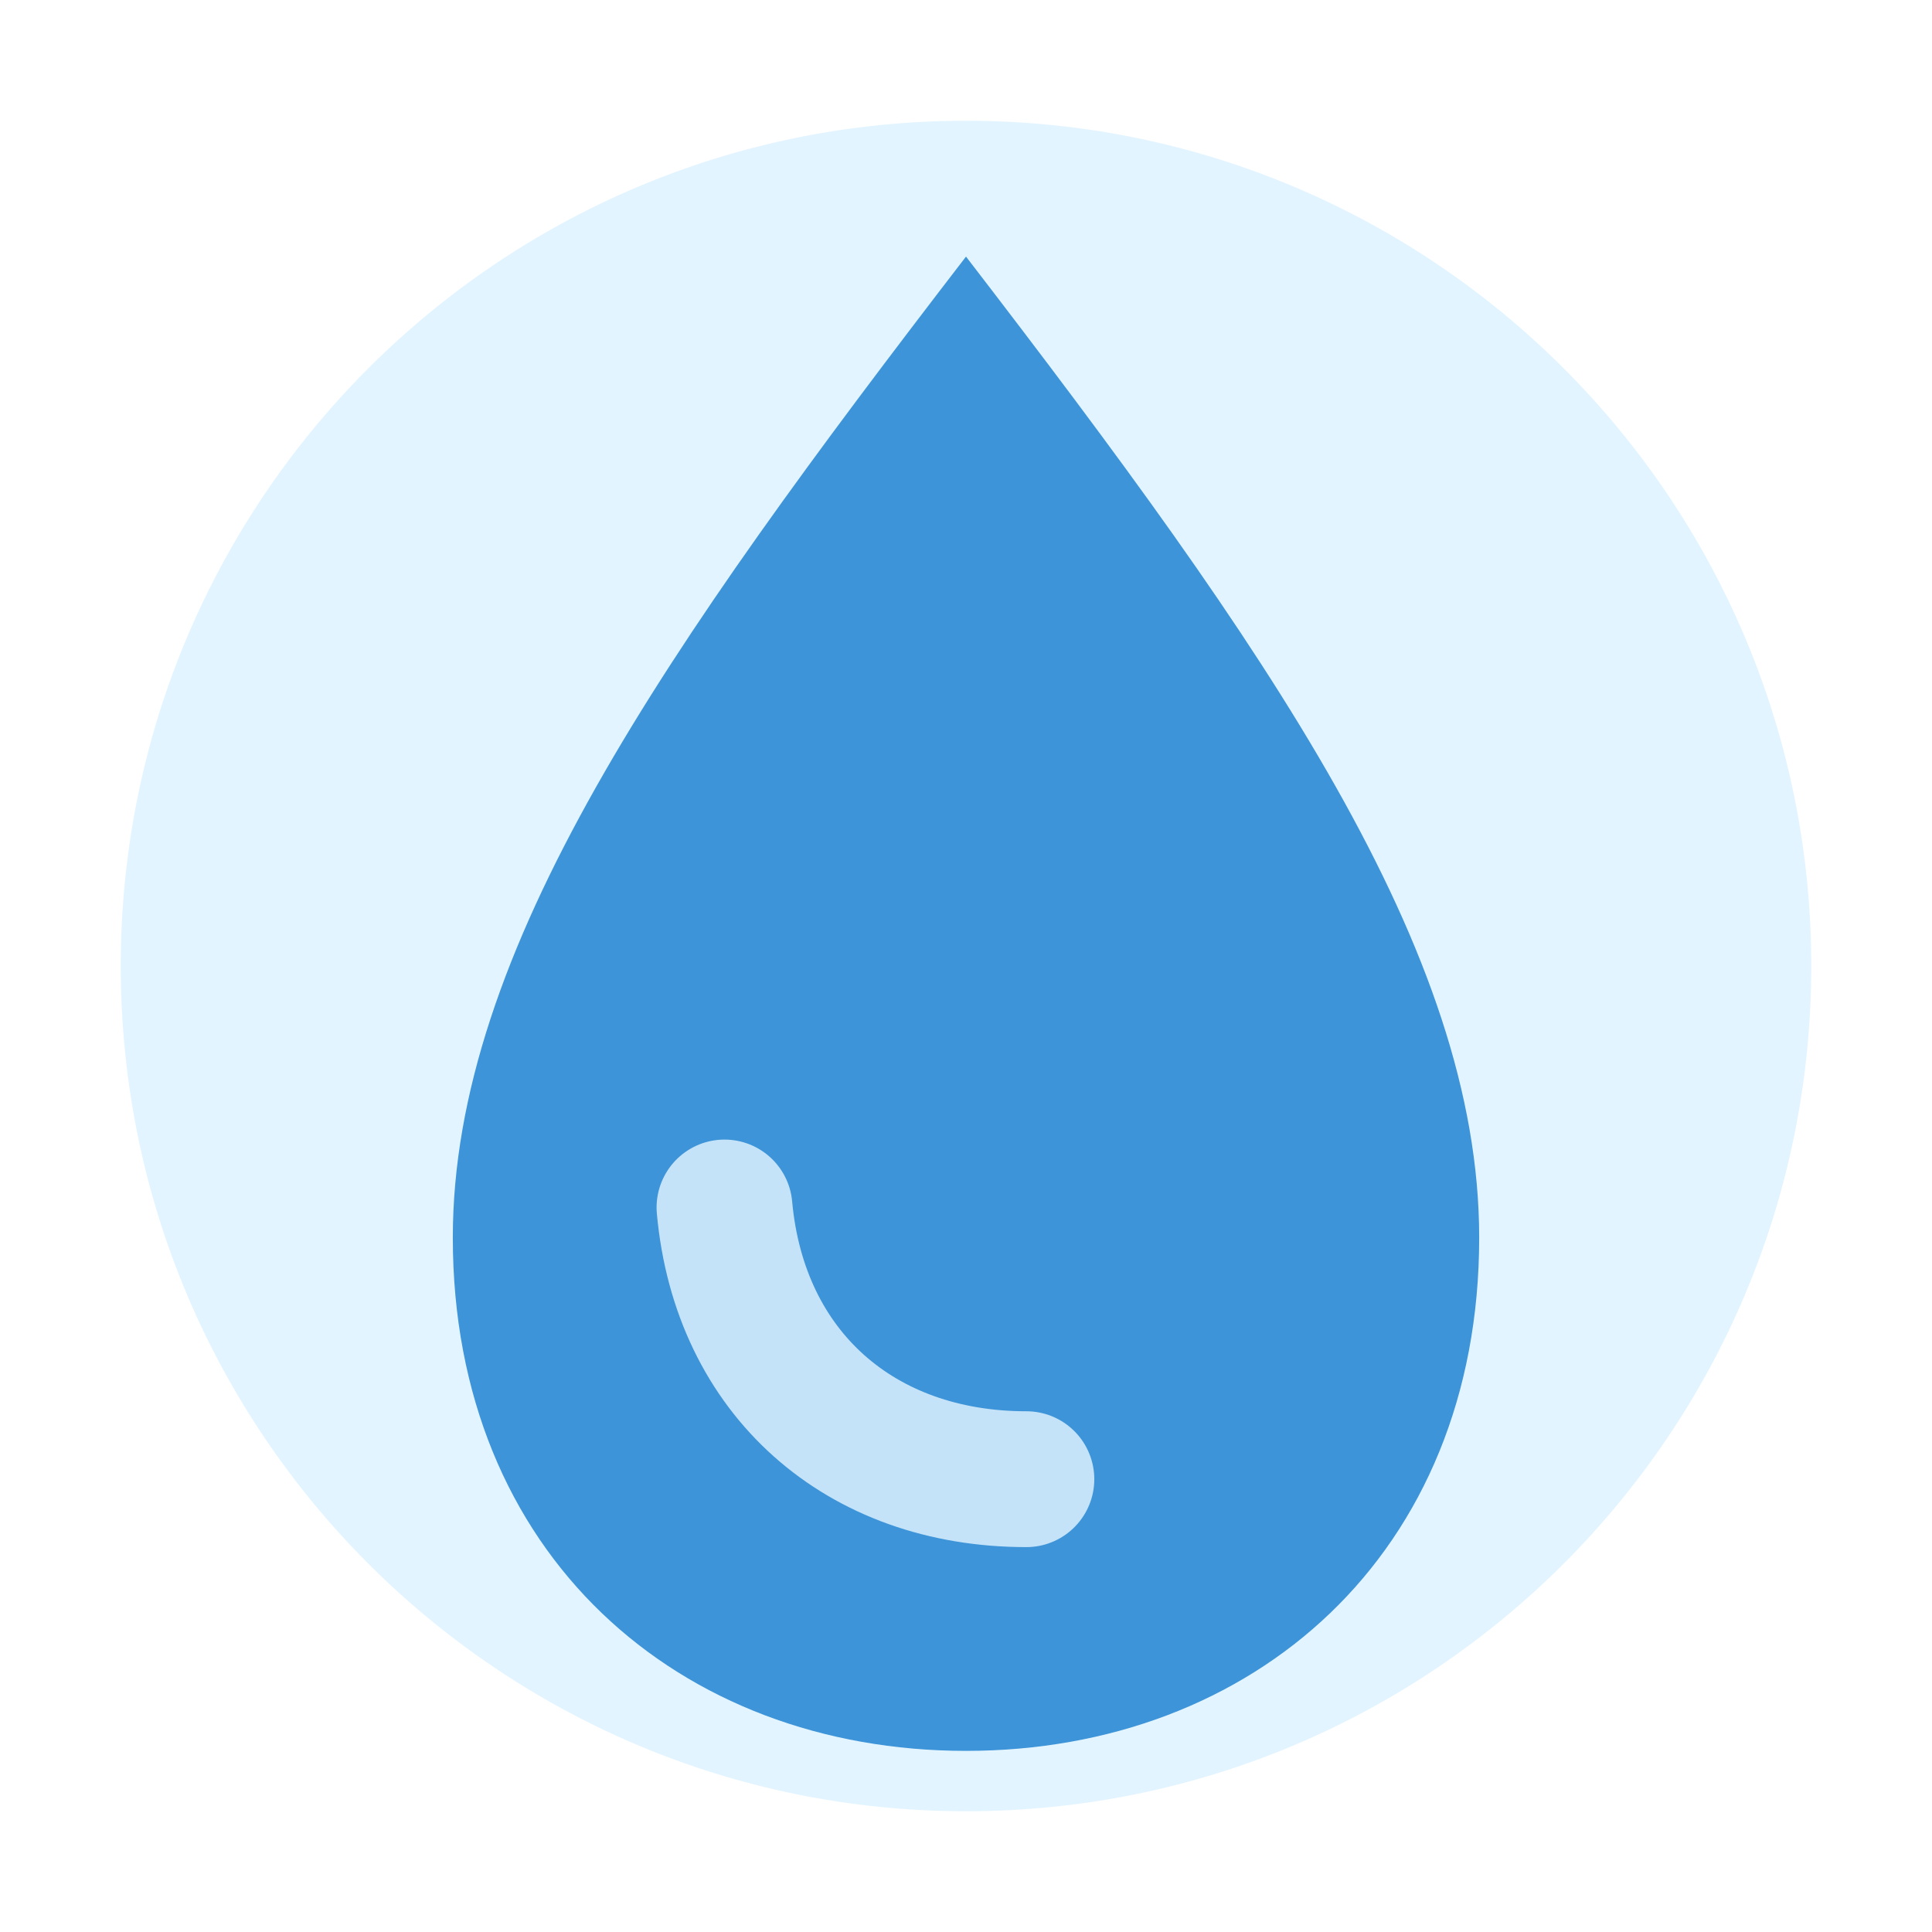
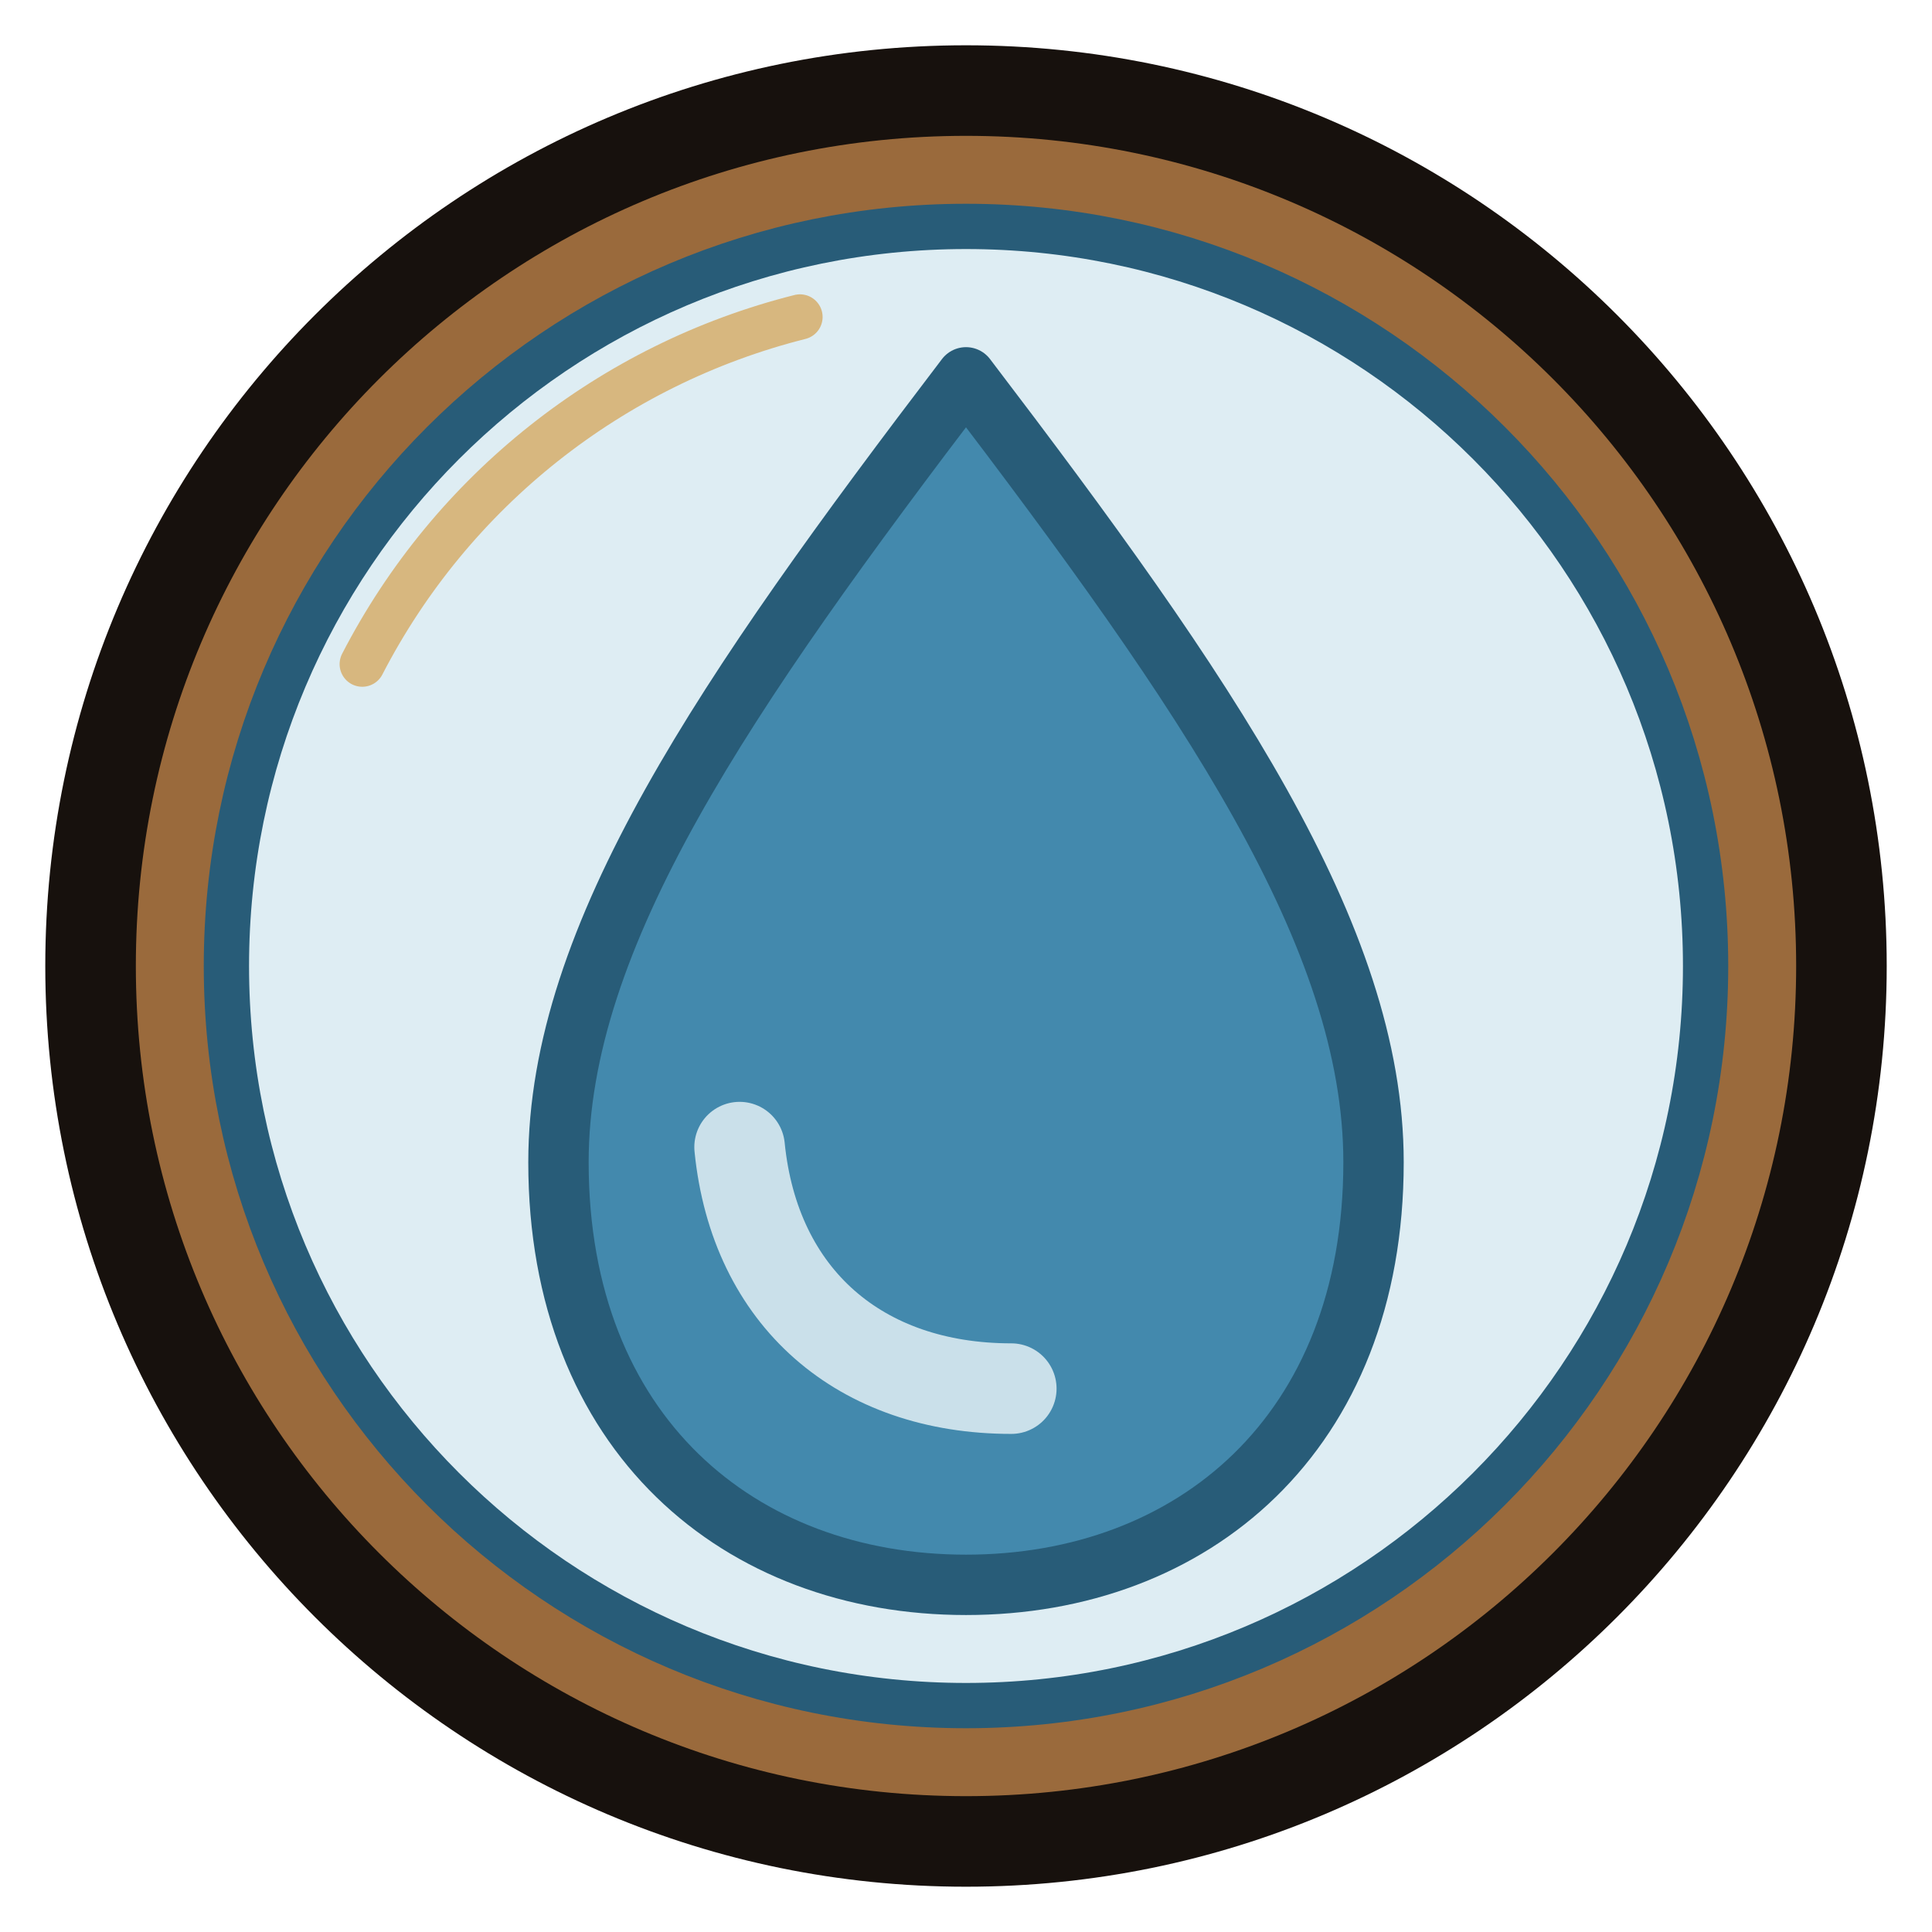
<svg xmlns="http://www.w3.org/2000/svg" width="128" height="128" viewBox="0 0 128 128" role="img" aria-labelledby="title desc">
-   <circle cx="64" cy="64" r="56" fill="#e2f4ff" />
-   <path d="M64 17 C84 43 98 63 98 82 C98 103 83 116 64 116 C45 116 30 103 30 82 C30 63 44 43 64 17 Z" fill="#3d94d8" />
-   <path d="M48 80 C49 91 57 98 68 98" fill="none" stroke="#e2f4ff" stroke-width="9" stroke-linecap="round" opacity="0.82" />
+   <circle cx="64" cy="64" r="61" fill="#17110d" />
+   <circle cx="64" cy="64" r="55" fill="#9a6a3c" />
+   <circle cx="64" cy="64" r="49" fill="#deedf3" stroke="#285c78" stroke-width="3" />
+   <path d="M24 44 A45 45 0 0 1 53 21" fill="none" stroke="#d6aa62" stroke-width="3" stroke-linecap="round" opacity="0.8" />
+   <path d="M64 25 C80 46 91 62 91 77 C91 95 79 105 64 105 C49 105 37 95 37 77 C37 62 48 46 64 25 Z" fill="#4389ad" stroke="#285c78" stroke-width="4" stroke-linejoin="round" />
+   <path d="M49 76 C50 86 57 92 67 92" fill="none" stroke="#d8eaf1" stroke-width="6" stroke-linecap="round" opacity="0.9" />
</svg>
